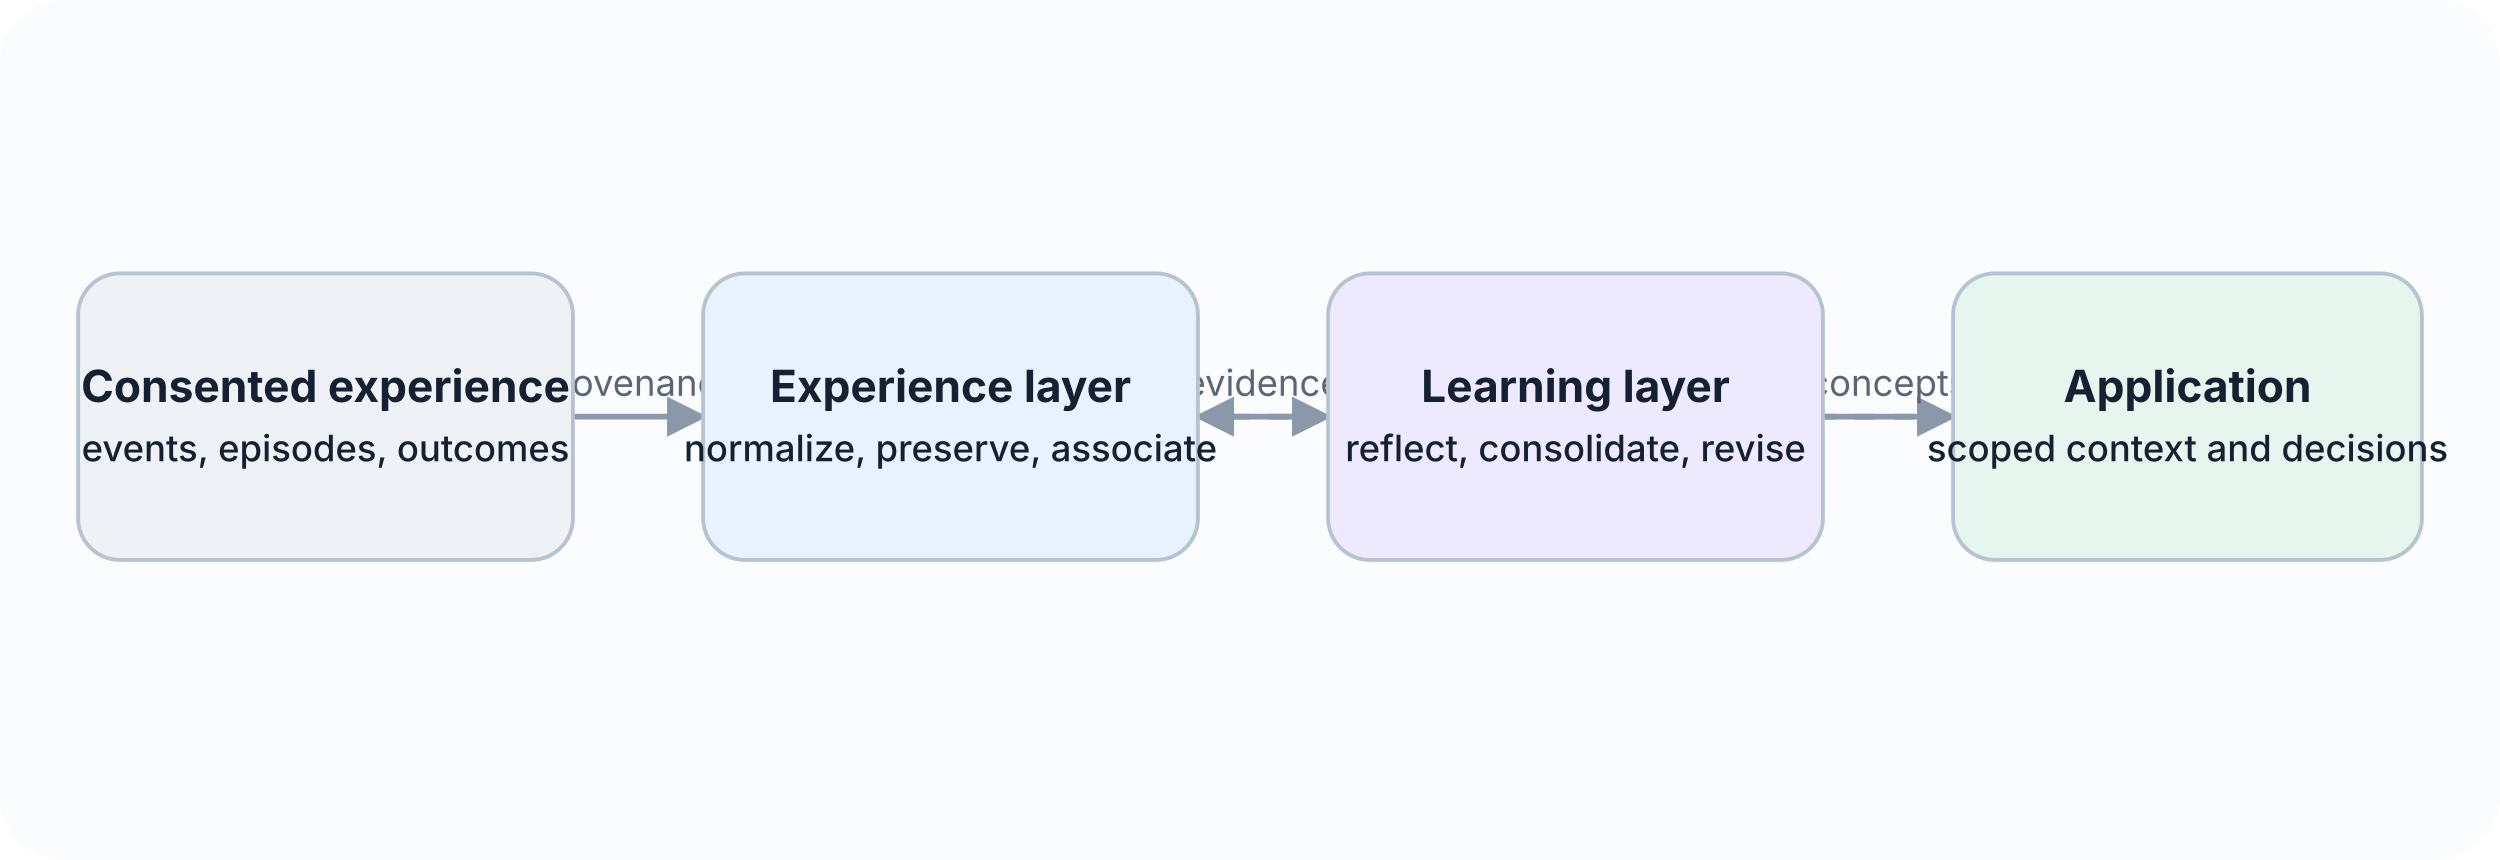
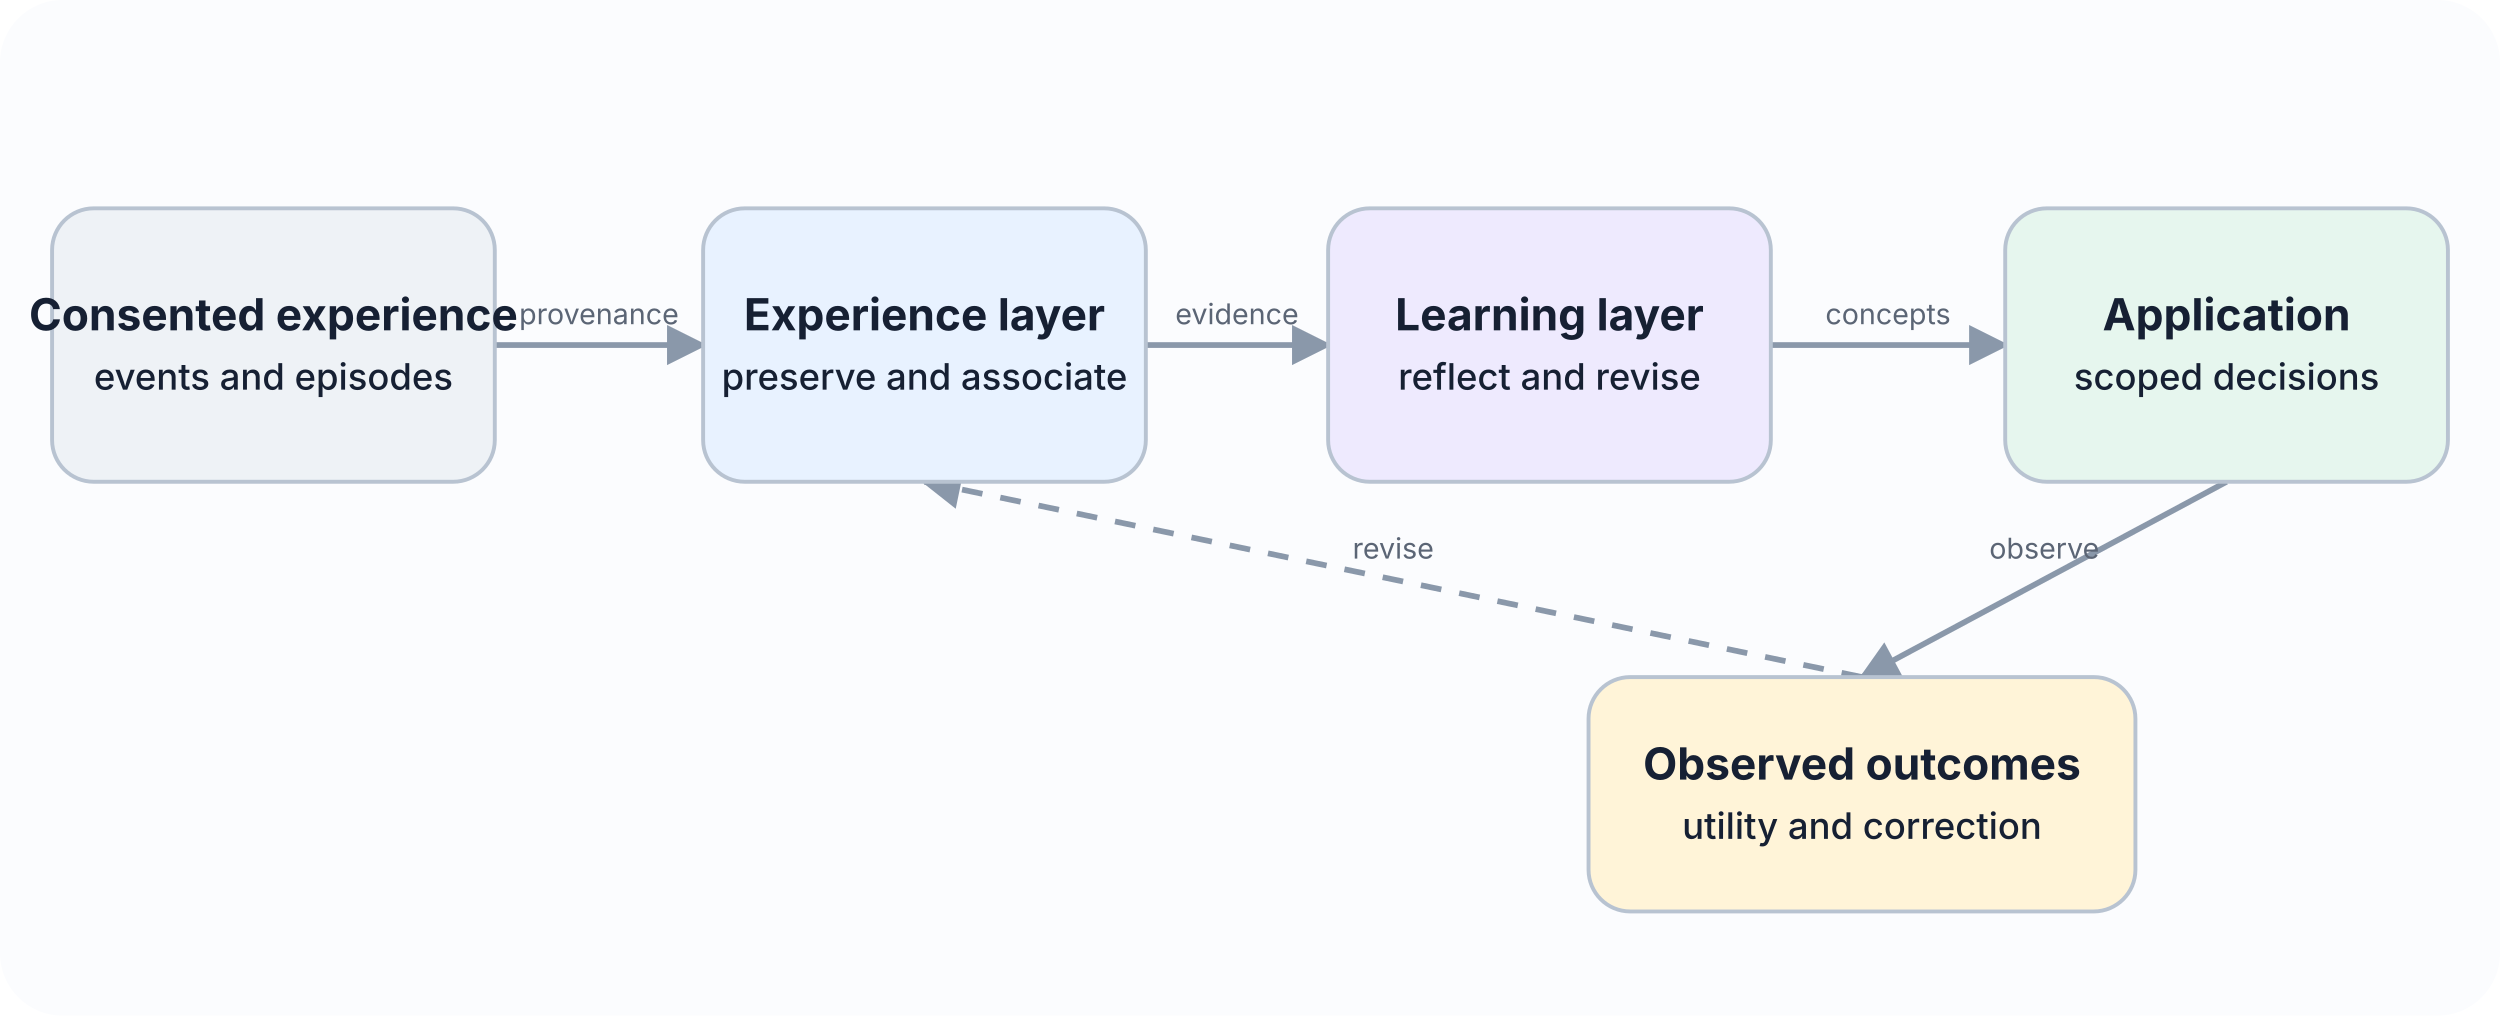
- <svg xmlns="http://www.w3.org/2000/svg" viewBox="0 0 960 330" role="img" aria-labelledby="title desc">
+ <svg xmlns="http://www.w3.org/2000/svg" viewBox="0 0 960 390" role="img" aria-labelledby="title desc">
  <defs>
    <marker id="arrow" viewBox="0 0 10 10" refX="9" refY="5" markerWidth="7" markerHeight="7" orient="auto-start-reverse">
      <path d="M 0 0 L 10 5 L 0 10 z" fill="#8A98AA" />
    </marker>
  </defs>
  <rect width="100%" height="100%" rx="24" fill="#FBFCFE" />
-   <line x1="220" y1="160" x2="270" y2="160" stroke="#8A98AA" stroke-width="2.2" marker-end="url(#arrow)" />
-   <text x="245" y="152" text-anchor="middle" font-family="-apple-system, BlinkMacSystemFont, Segoe UI, sans-serif" font-size="14" fill="#5B6575">provenance</text>
-   <line x1="460" y1="160" x2="510" y2="160" stroke="#8A98AA" stroke-width="2.2" marker-end="url(#arrow)" />
-   <text x="485" y="152" text-anchor="middle" font-family="-apple-system, BlinkMacSystemFont, Segoe UI, sans-serif" font-size="14" fill="#5B6575">evidence</text>
-   <line x1="700" y1="160" x2="750" y2="160" stroke="#8A98AA" stroke-width="2.2" marker-end="url(#arrow)" />
-   <text x="725" y="152" text-anchor="middle" font-family="-apple-system, BlinkMacSystemFont, Segoe UI, sans-serif" font-size="14" fill="#5B6575">concepts</text>
-   <line x1="750" y1="160" x2="460" y2="160" stroke="#8A98AA" stroke-width="2.2" marker-end="url(#arrow)" stroke-dasharray="8 7" />
-   <text x="605" y="152" text-anchor="middle" font-family="-apple-system, BlinkMacSystemFont, Segoe UI, sans-serif" font-size="14" fill="#5B6575">outcomes</text>
-   <rect x="30" y="105" width="190" height="110" rx="16" fill="#EEF2F6" stroke="#B8C3D1" stroke-width="1.5" />
-   <text x="125" y="148" dominant-baseline="middle" text-anchor="middle" font-family="-apple-system, BlinkMacSystemFont, Segoe UI, sans-serif" font-size="17" font-weight="700" fill="#162033">Consented experience</text>
-   <text x="125" y="172" dominant-baseline="middle" text-anchor="middle" font-family="-apple-system, BlinkMacSystemFont, Segoe UI, sans-serif" font-size="14" font-weight="500" fill="#162033">events, episodes, outcomes</text>
-   <rect x="270" y="105" width="190" height="110" rx="16" fill="#E8F2FF" stroke="#B8C3D1" stroke-width="1.5" />
-   <text x="365" y="148" dominant-baseline="middle" text-anchor="middle" font-family="-apple-system, BlinkMacSystemFont, Segoe UI, sans-serif" font-size="17" font-weight="700" fill="#162033">Experience layer</text>
-   <text x="365" y="172" dominant-baseline="middle" text-anchor="middle" font-family="-apple-system, BlinkMacSystemFont, Segoe UI, sans-serif" font-size="14" font-weight="500" fill="#162033">normalize, preserve, associate</text>
-   <rect x="510" y="105" width="190" height="110" rx="16" fill="#EEEAFE" stroke="#B8C3D1" stroke-width="1.5" />
-   <text x="605" y="148" dominant-baseline="middle" text-anchor="middle" font-family="-apple-system, BlinkMacSystemFont, Segoe UI, sans-serif" font-size="17" font-weight="700" fill="#162033">Learning layer</text>
-   <text x="605" y="172" dominant-baseline="middle" text-anchor="middle" font-family="-apple-system, BlinkMacSystemFont, Segoe UI, sans-serif" font-size="14" font-weight="500" fill="#162033">reflect, consolidate, revise</text>
-   <rect x="750" y="105" width="180" height="110" rx="16" fill="#E6F6EE" stroke="#B8C3D1" stroke-width="1.5" />
-   <text x="840" y="148" dominant-baseline="middle" text-anchor="middle" font-family="-apple-system, BlinkMacSystemFont, Segoe UI, sans-serif" font-size="17" font-weight="700" fill="#162033">Application</text>
-   <text x="840" y="172" dominant-baseline="middle" text-anchor="middle" font-family="-apple-system, BlinkMacSystemFont, Segoe UI, sans-serif" font-size="14" font-weight="500" fill="#162033">scoped context and decisions</text>
+   <line x1="190" y1="132.5" x2="270" y2="132.5" stroke="#8A98AA" stroke-width="2.2" marker-end="url(#arrow)" />
+   <text x="230" y="124.5" text-anchor="middle" font-family="-apple-system, BlinkMacSystemFont, Segoe UI, sans-serif" font-size="11" fill="#5B6575">provenance</text>
+   <line x1="440" y1="132.5" x2="510" y2="132.5" stroke="#8A98AA" stroke-width="2.2" marker-end="url(#arrow)" />
+   <text x="475" y="124.5" text-anchor="middle" font-family="-apple-system, BlinkMacSystemFont, Segoe UI, sans-serif" font-size="11" fill="#5B6575">evidence</text>
+   <line x1="680" y1="132.5" x2="770" y2="132.5" stroke="#8A98AA" stroke-width="2.2" marker-end="url(#arrow)" />
+   <text x="725" y="124.5" text-anchor="middle" font-family="-apple-system, BlinkMacSystemFont, Segoe UI, sans-serif" font-size="11" fill="#5B6575">concepts</text>
+   <line x1="855" y1="185" x2="715" y2="260" stroke="#8A98AA" stroke-width="2.2" marker-end="url(#arrow)" />
+   <text x="785" y="214.5" text-anchor="middle" font-family="-apple-system, BlinkMacSystemFont, Segoe UI, sans-serif" font-size="11" fill="#5B6575">observe</text>
+   <line x1="715" y1="260" x2="355" y2="185" stroke="#8A98AA" stroke-width="2.2" marker-end="url(#arrow)" stroke-dasharray="8 7" />
+   <text x="535" y="214.5" text-anchor="middle" font-family="-apple-system, BlinkMacSystemFont, Segoe UI, sans-serif" font-size="11" fill="#5B6575">revise</text>
+   <rect x="20" y="80" width="170" height="105" rx="16" fill="#EEF2F6" stroke="#B8C3D1" stroke-width="1.5" />
+   <text x="105" y="120.5" dominant-baseline="middle" text-anchor="middle" font-family="-apple-system, BlinkMacSystemFont, Segoe UI, sans-serif" font-size="17" font-weight="700" fill="#162033">Consented experience</text>
+   <text x="105" y="144.5" dominant-baseline="middle" text-anchor="middle" font-family="-apple-system, BlinkMacSystemFont, Segoe UI, sans-serif" font-size="14" font-weight="500" fill="#162033">events and episodes</text>
+   <rect x="270" y="80" width="170" height="105" rx="16" fill="#E8F2FF" stroke="#B8C3D1" stroke-width="1.5" />
+   <text x="355" y="120.5" dominant-baseline="middle" text-anchor="middle" font-family="-apple-system, BlinkMacSystemFont, Segoe UI, sans-serif" font-size="17" font-weight="700" fill="#162033">Experience layer</text>
+   <text x="355" y="144.5" dominant-baseline="middle" text-anchor="middle" font-family="-apple-system, BlinkMacSystemFont, Segoe UI, sans-serif" font-size="14" font-weight="500" fill="#162033">preserve and associate</text>
+   <rect x="510" y="80" width="170" height="105" rx="16" fill="#EEEAFE" stroke="#B8C3D1" stroke-width="1.5" />
+   <text x="595" y="120.5" dominant-baseline="middle" text-anchor="middle" font-family="-apple-system, BlinkMacSystemFont, Segoe UI, sans-serif" font-size="17" font-weight="700" fill="#162033">Learning layer</text>
+   <text x="595" y="144.5" dominant-baseline="middle" text-anchor="middle" font-family="-apple-system, BlinkMacSystemFont, Segoe UI, sans-serif" font-size="14" font-weight="500" fill="#162033">reflect and revise</text>
+   <rect x="770" y="80" width="170" height="105" rx="16" fill="#E6F6EE" stroke="#B8C3D1" stroke-width="1.5" />
+   <text x="855" y="120.5" dominant-baseline="middle" text-anchor="middle" font-family="-apple-system, BlinkMacSystemFont, Segoe UI, sans-serif" font-size="17" font-weight="700" fill="#162033">Application</text>
+   <text x="855" y="144.5" dominant-baseline="middle" text-anchor="middle" font-family="-apple-system, BlinkMacSystemFont, Segoe UI, sans-serif" font-size="14" font-weight="500" fill="#162033">scoped decisions</text>
+   <rect x="610" y="260" width="210" height="90" rx="16" fill="#FFF4D8" stroke="#B8C3D1" stroke-width="1.5" />
+   <text x="715" y="293" dominant-baseline="middle" text-anchor="middle" font-family="-apple-system, BlinkMacSystemFont, Segoe UI, sans-serif" font-size="17" font-weight="700" fill="#162033">Observed outcomes</text>
+   <text x="715" y="317" dominant-baseline="middle" text-anchor="middle" font-family="-apple-system, BlinkMacSystemFont, Segoe UI, sans-serif" font-size="14" font-weight="500" fill="#162033">utility and correction</text>
</svg>
